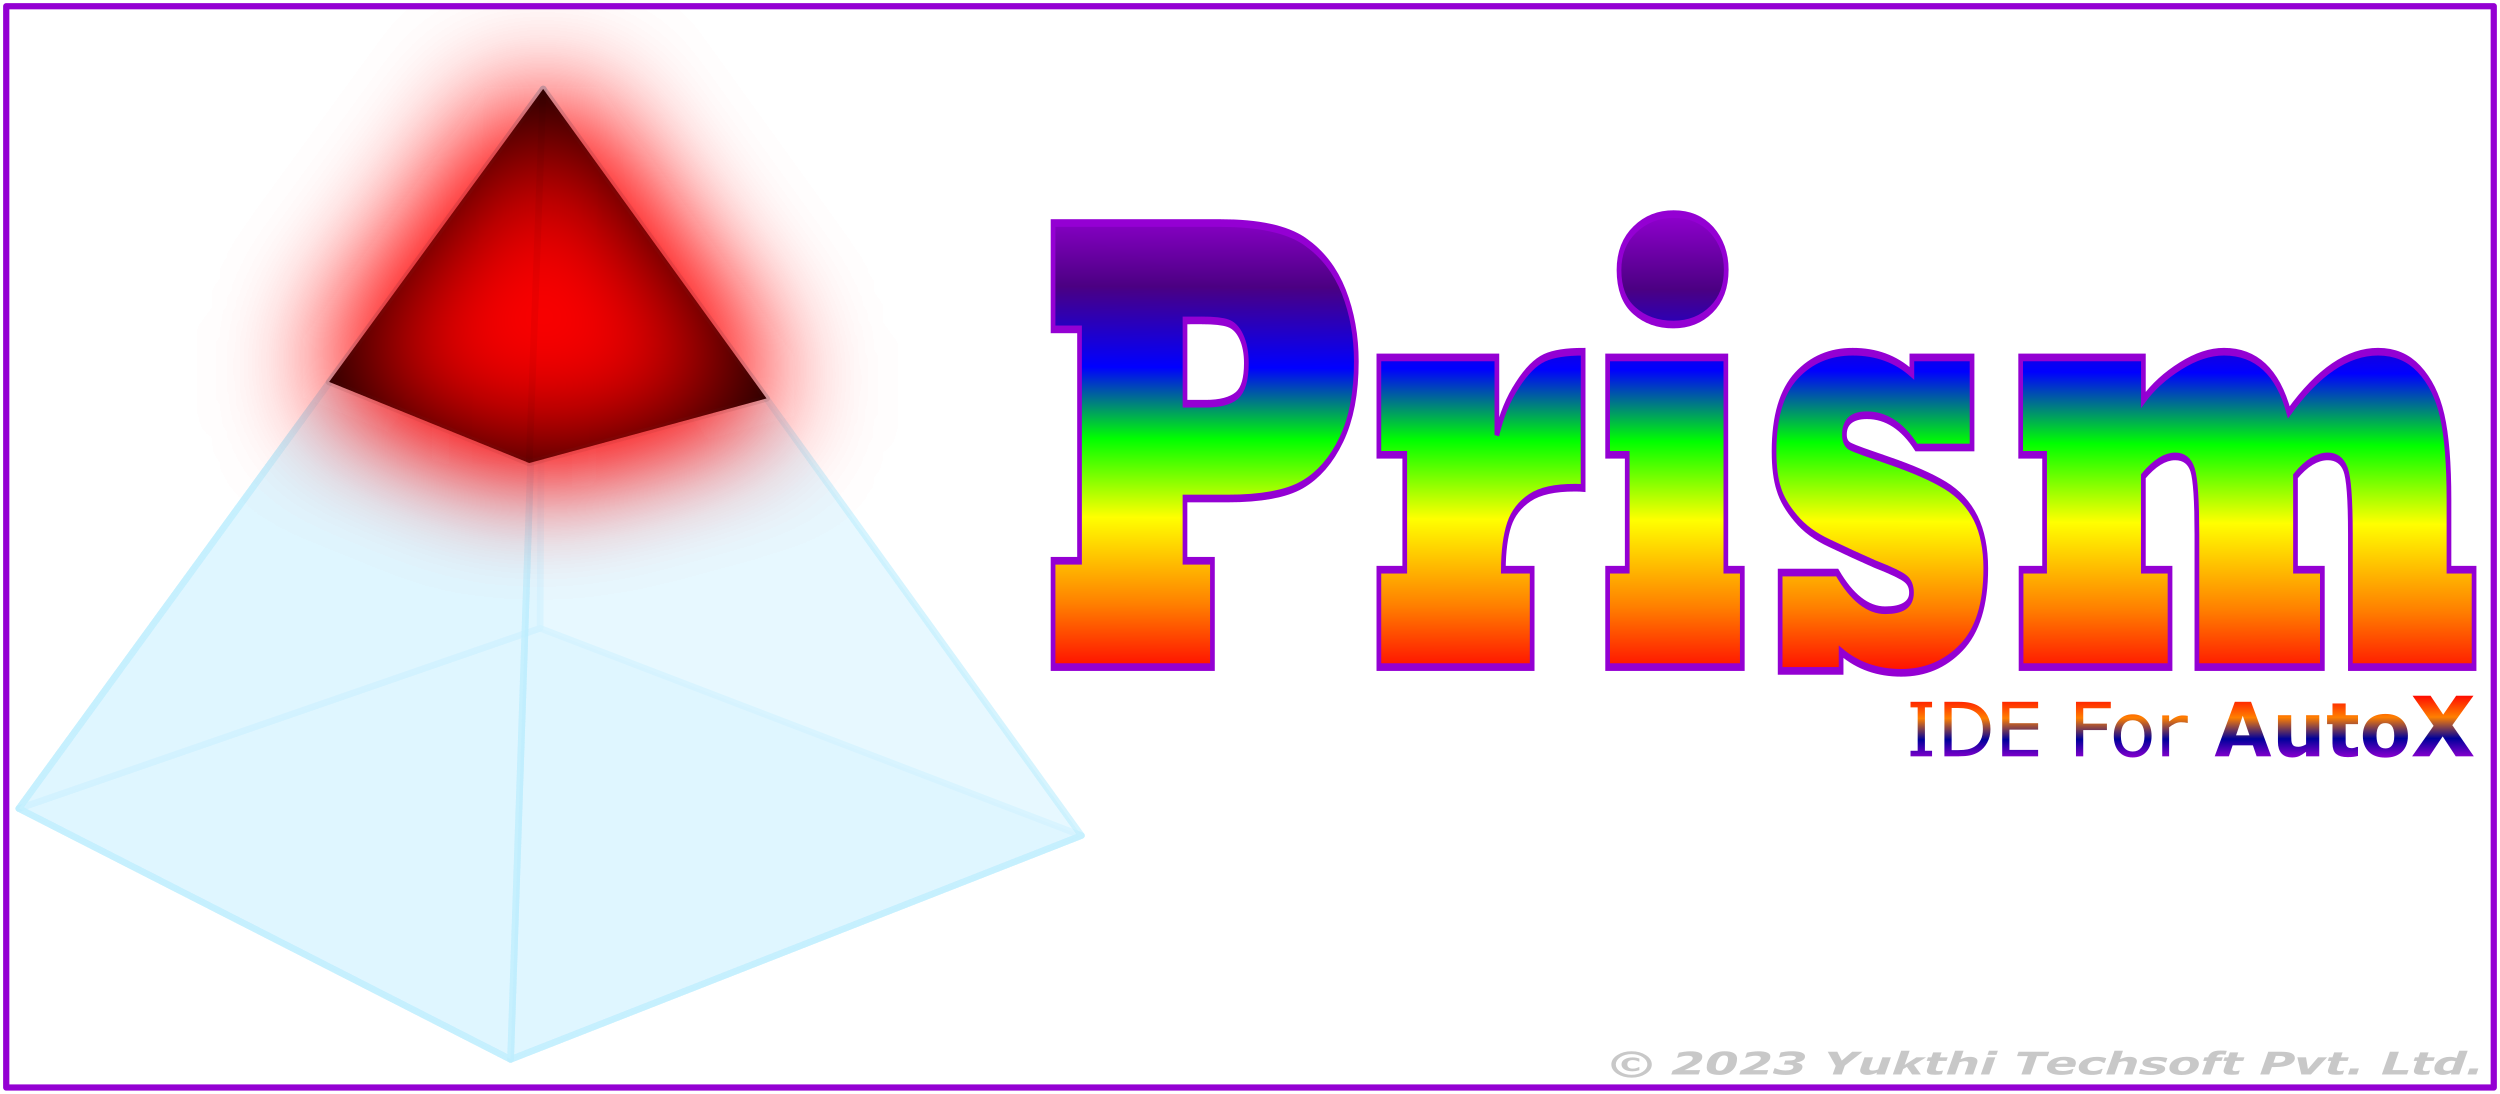
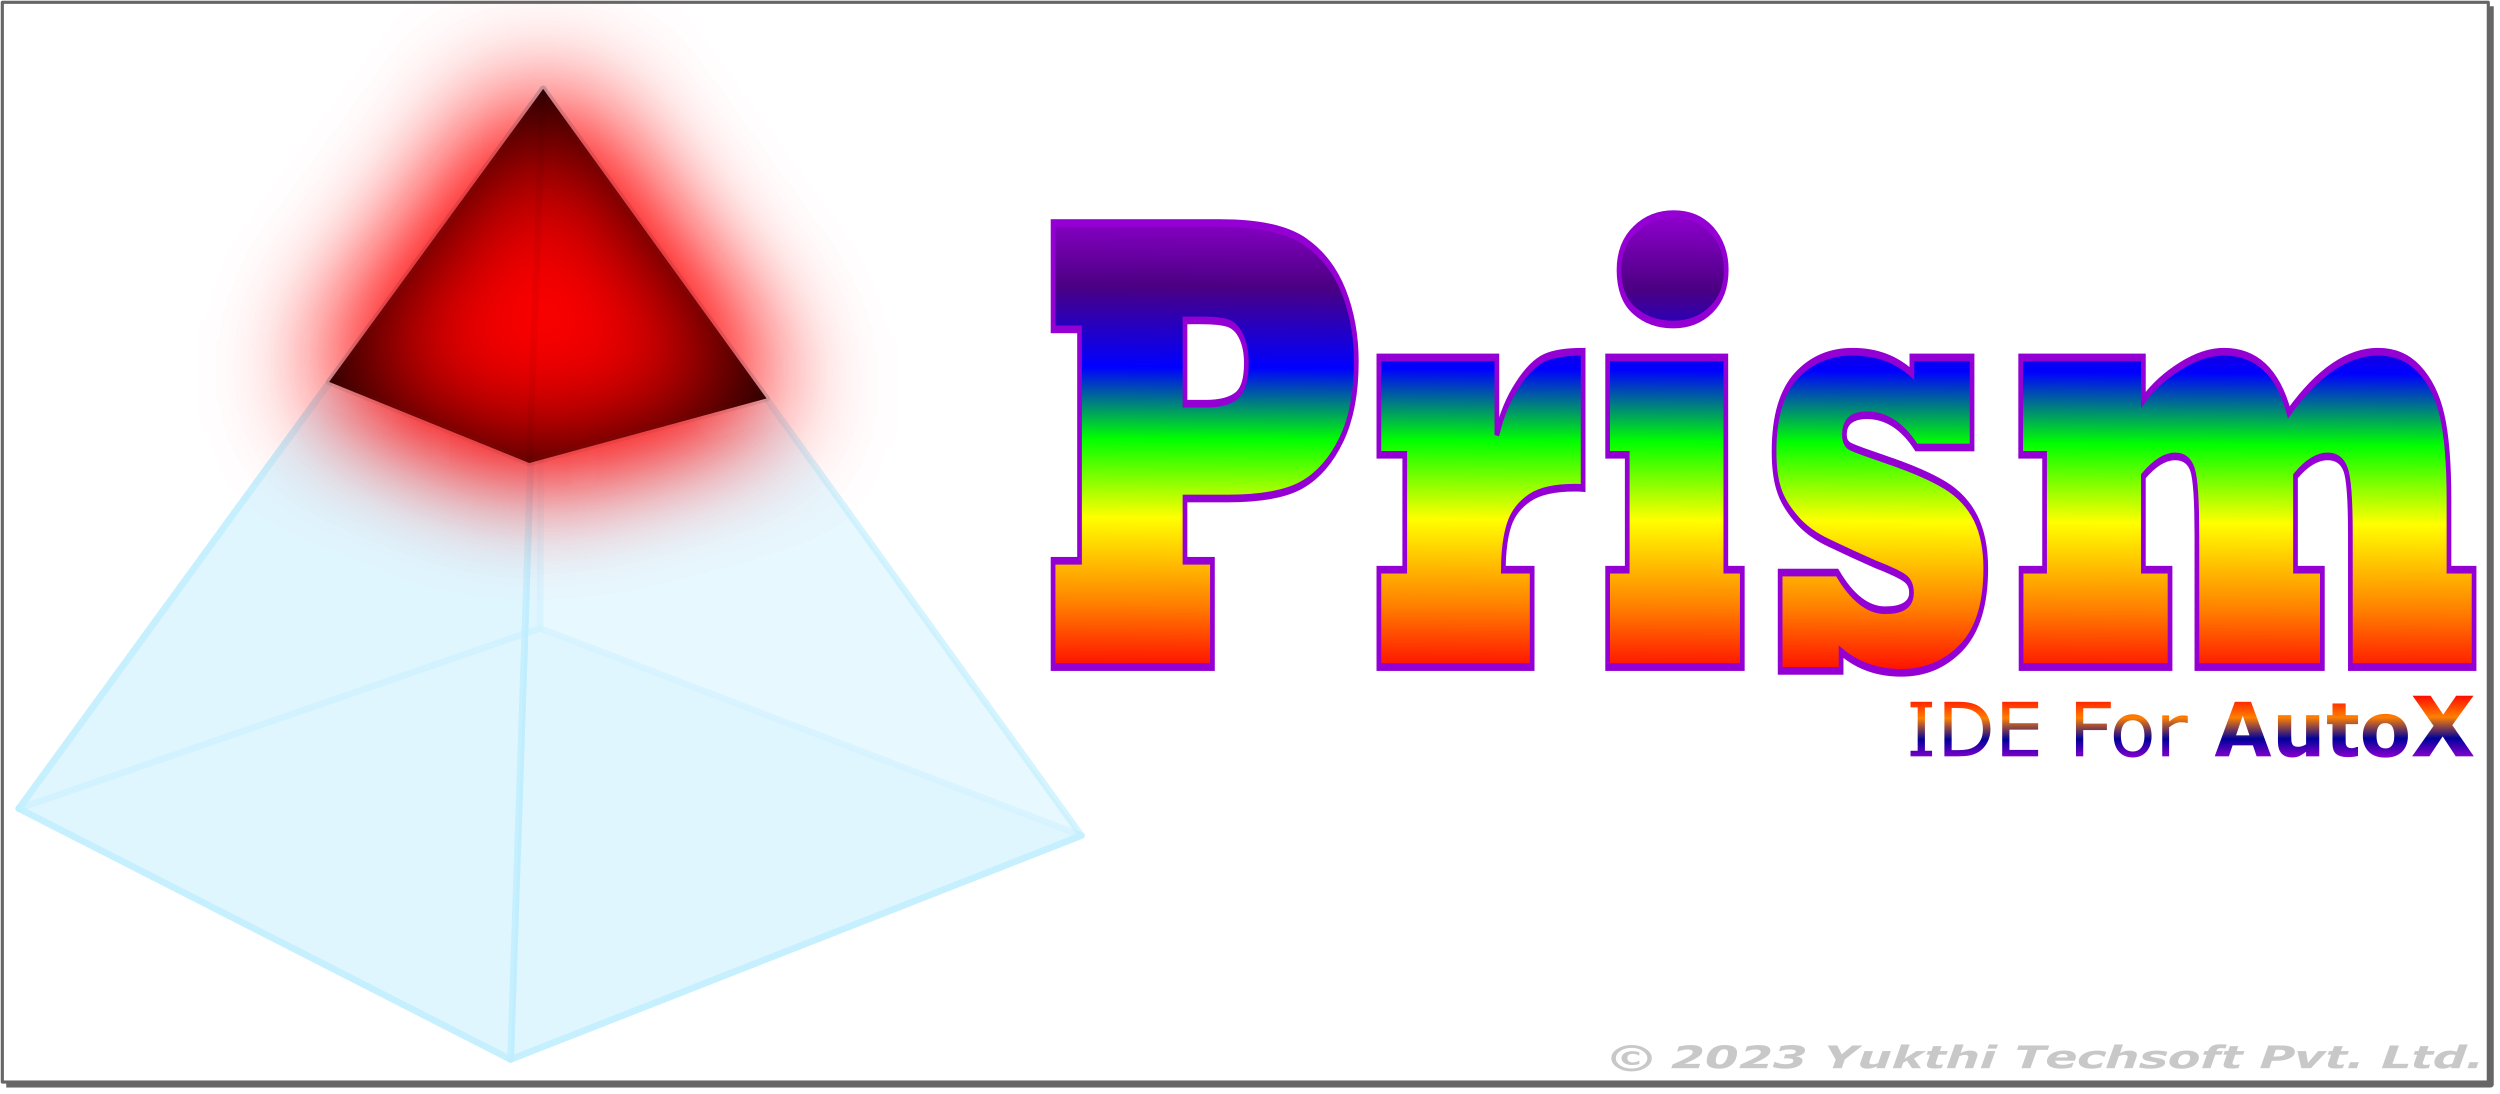
<svg xmlns="http://www.w3.org/2000/svg" xmlns:xlink="http://www.w3.org/1999/xlink" width="800" height="350" viewBox="0 0 211.667 92.604" version="1.1" id="svg5">
  <defs id="defs2">
    <linearGradient id="linearGradient103658">
      <stop style="stop-color:#ff0000;stop-opacity:1" offset="0" id="stop103654" />
      <stop style="stop-color:#ff7f00;stop-opacity:1" offset="0.362" id="stop104374" />
      <stop style="stop-color:#00009b;stop-opacity:1" offset="0.69" id="stop104440" />
      <stop style="stop-color:#9400d3;stop-opacity:1" offset="1" id="stop103656" />
    </linearGradient>
    <linearGradient id="linearGradient72283">
      <stop style="stop-color:#9400d3;stop-opacity:1" offset="0" id="stop72279" />
      <stop style="stop-color:#4b0082;stop-opacity:1" offset="0.17" id="stop73161" />
      <stop style="stop-color:#0000ff;stop-opacity:1" offset="0.342" id="stop73227" />
      <stop style="stop-color:#00ff00;stop-opacity:1" offset="0.494" id="stop73549" />
      <stop style="stop-color:#ffff00;stop-opacity:1" offset="0.662" id="stop73935" />
      <stop style="stop-color:#ff7f00;stop-opacity:1" offset="0.847" id="stop74193" />
      <stop style="stop-color:#ff0000;stop-opacity:1" offset="1" id="stop72281" />
    </linearGradient>
    <filter y="-0.405" height="1.809" style="color-interpolation-filters:sRGB" id="filter23326" x="-0.357" width="1.715">
      <feGaussianBlur stdDeviation="5" result="result6" id="feGaussianBlur23316" />
      <feComposite result="result8" in="SourceGraphic" operator="atop" in2="result6" id="feComposite23318" />
      <feComposite result="result9" operator="over" in2="SourceAlpha" in="result8" id="feComposite23320" />
      <feColorMatrix values="1 0 0 0 0 0 1 0 0 0 0 0 1 0 0 0 0 0 1 0 " result="result10" id="feColorMatrix23322" />
      <feBlend in="result10" mode="normal" in2="result6" id="feBlend23324" />
    </filter>
    <filter y="-0.396" height="1.792" style="color-interpolation-filters:sRGB" id="filter23338" x="-11.195" width="23.391">
      <feGaussianBlur stdDeviation="5" result="result6" id="feGaussianBlur23328" />
      <feComposite result="result8" in="SourceGraphic" operator="atop" in2="result6" id="feComposite23330" />
      <feComposite result="result9" operator="over" in2="SourceAlpha" in="result8" id="feComposite23332" />
      <feColorMatrix values="1 0 0 0 0 0 1 0 0 0 0 0 1 0 0 0 0 0 1 0 " result="result10" id="feColorMatrix23334" />
      <feBlend in="result10" mode="normal" in2="result6" id="feBlend23336" />
    </filter>
    <pattern id="EMFhbasepattern" patternUnits="userSpaceOnUse" width="6" height="6" x="0" y="0" />
    <pattern id="EMFhbasepattern-0" patternUnits="userSpaceOnUse" width="6" height="6" x="0" y="0" />
    <filter style="color-interpolation-filters:sRGB" id="filter25663" x="0" y="0" width="1" height="1">
      <feComposite in2="SourceGraphic" operator="arithmetic" k4="1" result="result1" id="feComposite25655" k1="0" k2="0" k3="0" />
      <feMerge id="feMerge25661" result="fbSourceGraphic">
        <feMergeNode in="result1" id="feMergeNode25657" />
        <feMergeNode in="SourceGraphic" id="feMergeNode25659" />
      </feMerge>
      <feColorMatrix result="fbSourceGraphicAlpha" in="fbSourceGraphic" values="0 0 0 -1 0 0 0 0 -1 0 0 0 0 -1 0 0 0 0 1 0" id="feColorMatrix25683" />
      <feColorMatrix id="feColorMatrix25685" values="1 0 0 0 0 0 1 0 0 0 0 0 1 0 0 0 0 0 34.199 -1 " result="colormatrix" in="fbSourceGraphic" />
      <feComposite in2="colormatrix" id="feComposite25687" operator="arithmetic" k2="0.1" result="fbSourceGraphic" k1="0" k3="0" k4="0" />
      <feColorMatrix result="fbSourceGraphicAlpha" in="fbSourceGraphic" values="0 0 0 -1 0 0 0 0 -1 0 0 0 0 -1 0 0 0 0 1 0" id="feColorMatrix25707" />
      <feColorMatrix id="feColorMatrix25709" values="1 0 0 0 0 0 1 0 0 0 0 0 1 0 0 0 0 0 34.199 -1 " result="colormatrix" in="fbSourceGraphic" />
      <feComposite in2="colormatrix" id="feComposite25711" operator="arithmetic" k2="0.1" result="fbSourceGraphic" k1="0" k3="0" k4="0" />
      <feColorMatrix result="fbSourceGraphicAlpha" in="fbSourceGraphic" values="0 0 0 -1 0 0 0 0 -1 0 0 0 0 -1 0 0 0 0 1 0" id="feColorMatrix25731" />
      <feColorMatrix id="feColorMatrix25733" values="1 0 0 0 0 0 1 0 0 0 0 0 1 0 0 0 0 0 34.199 -1 " result="colormatrix" in="fbSourceGraphic" />
      <feComposite in2="colormatrix" id="feComposite25735" operator="arithmetic" k2="0.1" result="composite" k1="0" k3="0" k4="0" />
    </filter>
    <linearGradient xlink:href="#linearGradient72283" id="linearGradient72285" x1="174.292" y1="12.158" x2="174.204" y2="39.707" gradientUnits="userSpaceOnUse" gradientTransform="matrix(1.130312,0,0,1.130312,-9.145187,0.1918543)" />
    <linearGradient xlink:href="#linearGradient103658" id="linearGradient103660" x1="184.07" y1="58.771" x2="184.084" y2="64.28" gradientUnits="userSpaceOnUse" />
  </defs>
  <g id="layer1">
    <g id="g23364" transform="translate(2)">
      <g id="g24253" transform="matrix(1.078955,0,0,1.044885,-0.6875627,-13.83325)">
        <path style="opacity:0.999;fill:#daf4ff;fill-opacity:0.6;stroke:#bbecfd;stroke-width:0.529;stroke-linejoin:round;stroke-miterlimit:2;stroke-opacity:0.6;paint-order:markers fill stroke" d="M 0.265,78.754 41.163,64.147 83.644,80.945 38.85,99.081 Z" id="path869" />
        <path style="opacity:0.999;fill:#daf4ff;fill-opacity:0.6;stroke:#bbecfd;stroke-width:0.529;stroke-linejoin:round;stroke-miterlimit:2;stroke-opacity:0.6;paint-order:markers fill stroke" d="M 0.265,78.754 41.406,20.449 41.163,64.147 Z" id="path875" />
        <path style="opacity:0.999;fill:#daf4ff;fill-opacity:0.65;stroke:#bbecfd;stroke-width:0.529;stroke-linejoin:round;stroke-miterlimit:2;stroke-opacity:0.6;paint-order:markers fill stroke" d="M 83.644,80.945 38.85,99.081 41.406,20.449 Z" id="path873" />
        <path style="opacity:0.999;fill:#daf4ff;fill-opacity:0.65;stroke:#bbecfd;stroke-width:0.529;stroke-linejoin:round;stroke-miterlimit:2;stroke-opacity:0.6;paint-order:markers fill stroke" d="M 0.265,78.754 41.406,20.449 38.85,99.081 Z" id="path871" />
        <path style="opacity:0.999;fill:#ff0000;fill-opacity:1;stroke:#ff5455;stroke-width:0.529;stroke-linejoin:round;stroke-miterlimit:2;stroke-opacity:0.1;paint-order:markers fill stroke;filter:url(#filter23326)" d="M 24.609,44.185 40.311,50.758 58.934,45.524 41.406,20.449 Z" id="path7825" />
        <path style="opacity:0.999;fill:#ff0000;fill-opacity:0.55;stroke:#ff5455;stroke-width:0.529;stroke-linejoin:round;stroke-miterlimit:2;stroke-opacity:0.05;paint-order:markers fill stroke;filter:url(#filter23338)" d="M 40.311,50.758 41.406,20.449" id="path7827" />
      </g>
      <g aria-label="Prism" transform="scale(0.783654,1.276073)" id="text30677" style="font-size:43.375px;line-height:1.25;fill:url(#linearGradient72285);stroke:#9400d3;stroke-width:0.508">
        <path d="m 125.476,21.259 v 5.528 h 2.224 q 2.33,0 3.389,-0.551 1.017,-0.551 1.017,-2.139 0,-1.038 -0.551,-1.758 -0.529,-0.699 -1.419,-0.89 -0.847,-0.191 -2.88,-0.191 z m 2.965,23.001 h -17.219 v -7.053 h 2.859 v -15.355 h -2.859 v -7.053 h 18.066 q 6.227,0 9.107,1.207 2.88,1.228 4.236,3.346 1.355,2.118 1.355,4.638 0,3.113 -1.61,5.168 -1.61,2.076 -4.257,3.007 -2.605,0.911 -8.048,0.911 h -4.596 v 4.13 h 2.965 z" style="font-family:'Rockwell Extra Bold';-inkscape-font-specification:'Rockwell Extra Bold, '" id="path74405" />
        <path d="m 162.984,44.26 h -16.562 v -6.46 h 2.796 v -7.624 h -2.796 v -6.46 h 12.75 v 5.147 q 0.72,-1.927 2.224,-3.325 1.44,-1.377 2.923,-1.8 1.419,-0.402 4.172,-0.402 v 9.043 q -0.36,-0.021 -0.89,-0.021 -3.262,0 -4.85,0.657 -1.652,0.678 -2.245,1.779 -0.614,1.144 -0.635,3.007 h 3.113 z" style="font-family:'Rockwell Extra Bold';-inkscape-font-specification:'Rockwell Extra Bold, '" id="path74407" />
        <path d="m 185.688,44.26 h -14.55 v -6.46 h 2.118 v -7.624 h -2.118 v -6.46 h 12.771 v 14.084 h 1.779 z M 172.367,17.913 q 0,-1.673 1.716,-2.69 1.694,-1.017 4.193,-1.017 2.563,0 4.13,1.059 1.546,1.08 1.546,2.626 0,1.673 -1.61,2.647 -1.631,0.995 -4.109,0.995 -2.52,0 -4.193,-0.911 -1.673,-0.89 -1.673,-2.711 z" style="font-family:'Rockwell Extra Bold';-inkscape-font-specification:'Rockwell Extra Bold, '" id="path74409" />
        <path d="m 196.363,44.514 h -6.587 v -6.523 h 6.163 q 2.372,2.499 5.189,2.499 2.838,0 2.838,-1.165 0,-0.593 -0.614,-0.911 -0.635,-0.339 -3.367,-0.995 -2.203,-0.593 -4.871,-1.377 -2.309,-0.657 -3.643,-1.652 -1.377,-0.995 -1.843,-1.948 -0.508,-0.953 -0.508,-2.499 0,-3.41 2.414,-5.019 2.393,-1.588 6.078,-1.588 3.812,0 6.396,1.44 v -1.059 h 6.502 v 5.973 h -6.015 q -2.245,-2.139 -5.337,-2.139 -2.436,0 -2.436,1.292 0,0.614 0.72,0.805 0.614,0.191 4.066,0.911 3.918,0.826 6.121,1.652 2.181,0.826 3.283,2.181 1.08,1.355 1.08,3.325 0,3.558 -2.647,5.252 -2.626,1.673 -6.481,1.673 -3.833,0 -6.502,-1.398 z" style="font-family:'Rockwell Extra Bold';-inkscape-font-specification:'Rockwell Extra Bold, '" id="path74411" />
        <path d="m 231.901,44.26 h -16.096 v -6.46 h 2.542 v -7.624 h -2.584 v -6.46 h 13.258 v 2.817 q 1.525,-1.292 4.003,-2.245 2.457,-0.953 4.702,-0.953 5.231,0 7.01,4.024 4.723,-4.024 9.636,-4.024 2.69,0 4.426,1.144 1.779,1.165 2.499,3.092 0.741,1.991 0.741,5.591 v 4.638 h 2.711 v 6.46 h -13.364 v -8.832 q 0,-3.452 -0.529,-4.299 -0.529,-0.847 -1.906,-0.847 -1.737,0 -3.495,1.313 v 6.205 h 2.902 v 6.46 h -13.555 v -8.789 q 0,-3.389 -0.466,-4.299 -0.466,-0.89 -1.885,-0.89 -1.631,0 -3.431,1.313 v 6.205 h 2.88 z" style="font-family:'Rockwell Extra Bold';-inkscape-font-specification:'Rockwell Extra Bold, '" id="path74413" />
      </g>
      <g aria-label="IDE For AutoX" id="text76702" style="font-size:6.35px;line-height:1.25;fill:url(#linearGradient103660);stroke-width:0.265">
        <path d="m 161.581,64.036 h -1.823 v -0.471 h 0.605 v -3.674 h -0.605 v -0.471 h 1.823 v 0.471 h -0.605 v 3.674 h 0.605 z" style="font-weight:normal" id="path958" />
        <path d="m 166.527,61.732 q 0,0.629 -0.276,1.141 -0.273,0.512 -0.729,0.794 -0.316,0.195 -0.707,0.282 -0.388,0.087 -1.023,0.087 h -1.166 v -4.617 h 1.153 q 0.676,0 1.073,0.099 0.4,0.096 0.676,0.267 0.471,0.295 0.735,0.784 0.264,0.49 0.264,1.163 z m -0.642,-0.009 q 0,-0.543 -0.189,-0.915 -0.189,-0.372 -0.564,-0.586 -0.273,-0.155 -0.58,-0.214 -0.307,-0.062 -0.735,-0.062 h -0.577 v 3.563 h 0.577 q 0.443,0 0.772,-0.065 0.332,-0.065 0.608,-0.242 0.344,-0.22 0.515,-0.58 0.174,-0.36 0.174,-0.899 z" style="font-weight:normal" id="path960" />
        <path d="m 170.561,64.036 h -3.042 v -4.617 h 3.042 v 0.546 h -2.428 v 1.265 h 2.428 v 0.546 h -2.428 v 1.715 h 2.428 z" style="font-weight:normal" id="path962" />
        <path d="m 176.715,59.965 h -2.335 v 1.302 h 2.006 v 0.546 h -2.006 v 2.223 h -0.614 v -4.617 h 2.949 z" style="font-weight:normal" id="path964" />
        <path d="m 180.166,62.306 q 0,0.846 -0.434,1.336 -0.434,0.49 -1.163,0.49 -0.735,0 -1.169,-0.49 -0.431,-0.49 -0.431,-1.336 0,-0.846 0.431,-1.336 0.434,-0.493 1.169,-0.493 0.729,0 1.163,0.493 0.434,0.49 0.434,1.336 z m -0.602,0 q 0,-0.673 -0.264,-0.998 -0.264,-0.329 -0.732,-0.329 -0.474,0 -0.738,0.329 -0.26,0.326 -0.26,0.998 0,0.651 0.264,0.989 0.264,0.335 0.735,0.335 0.465,0 0.729,-0.332 0.267,-0.335 0.267,-0.992 z" style="font-weight:normal" id="path966" />
        <path d="m 183.23,61.208 h -0.031 q -0.13,-0.031 -0.254,-0.043 -0.121,-0.015 -0.288,-0.015 -0.27,0 -0.521,0.121 -0.251,0.118 -0.484,0.307 v 2.459 h -0.583 V 60.573 h 0.583 v 0.512 q 0.347,-0.279 0.611,-0.394 0.267,-0.118 0.543,-0.118 0.152,0 0.22,0.009 0.068,0.006 0.205,0.028 z" style="font-weight:normal" id="path968" />
        <path d="m 190.293,64.036 h -1.231 l -0.319,-0.933 h -1.712 l -0.319,0.933 h -1.2 l 1.705,-4.617 h 1.37 z m -1.839,-1.78 -0.567,-1.656 -0.567,1.656 z" style="font-weight:bold;-inkscape-font-specification:'sans-serif Bold'" id="path970" />
        <path d="m 194.364,64.036 h -1.116 v -0.384 q -0.31,0.236 -0.567,0.36 -0.257,0.121 -0.614,0.121 -0.577,0 -0.89,-0.332 -0.31,-0.332 -0.31,-0.98 v -2.267 h 1.122 v 1.727 q 0,0.264 0.015,0.44 0.019,0.174 0.081,0.288 0.059,0.115 0.177,0.167 0.121,0.053 0.335,0.053 0.143,0 0.316,-0.053 0.174,-0.053 0.335,-0.155 v -2.468 h 1.116 z" style="font-weight:bold;-inkscape-font-specification:'sans-serif Bold'" id="path972" />
        <path d="m 197.644,64.005 q -0.18,0.047 -0.381,0.071 -0.202,0.028 -0.493,0.028 -0.651,0 -0.97,-0.264 -0.316,-0.264 -0.316,-0.902 V 61.311 h -0.459 v -0.757 h 0.459 v -0.995 h 1.116 v 0.995 h 1.045 v 0.757 h -1.045 v 1.234 q 0,0.183 0.003,0.319 0.003,0.136 0.05,0.245 0.043,0.109 0.152,0.174 0.112,0.062 0.322,0.062 0.087,0 0.226,-0.037 0.143,-0.037 0.198,-0.068 h 0.093 z" style="font-weight:bold;-inkscape-font-specification:'sans-serif Bold'" id="path974" />
        <path d="m 201.87,62.297 q 0,0.859 -0.502,1.355 -0.499,0.493 -1.405,0.493 -0.905,0 -1.408,-0.493 -0.499,-0.496 -0.499,-1.355 0,-0.865 0.502,-1.358 0.505,-0.493 1.405,-0.493 0.912,0 1.408,0.496 0.499,0.496 0.499,1.355 z m -1.374,0.846 q 0.109,-0.133 0.161,-0.319 0.056,-0.189 0.056,-0.521 0,-0.307 -0.056,-0.515 -0.056,-0.208 -0.155,-0.332 -0.099,-0.127 -0.239,-0.18 -0.14,-0.053 -0.301,-0.053 -0.161,0 -0.288,0.043 -0.124,0.043 -0.239,0.174 -0.102,0.121 -0.164,0.332 -0.059,0.211 -0.059,0.53 0,0.285 0.053,0.496 0.053,0.208 0.155,0.335 0.099,0.121 0.236,0.177 0.14,0.056 0.316,0.056 0.152,0 0.288,-0.05 0.14,-0.053 0.236,-0.174 z" style="font-weight:bold;-inkscape-font-specification:'sans-serif Bold'" id="path976" />
        <path d="m 207.449,64.036 h -1.53 l -1.106,-1.688 -1.127,1.688 h -1.461 l 1.819,-2.584 -1.781,-2.546 h 1.526 l 1.068,1.599 1.099,-1.599 h 1.464 l -1.791,2.494 z" style="font-size:7.056px" id="path978" />
      </g>
-       <g aria-label="© 2023 Yukthi Techsoft Pvt. Ltd." id="text109262" style="font-size:4.233px;line-height:1.25;fill:#c8c8c8;stroke-width:0.265" transform="matrix(0.9573464,0,0,0.6248741,9.279975,34.35834)">
+       <g aria-label="© 2023 Yukthi Techsoft Pvt. Ltd." id="text109262" style="font-size:4.233px;line-height:1.25;fill:#c8c8c8;stroke-width:0.265" transform="matrix(0.9573464,0,0,0.6248741,9.279975,33.82918)">
        <path d="m 134.299,89.243 q 0,0.74 -0.525,1.265 -0.523,0.523 -1.263,0.523 -0.74,0 -1.265,-0.523 -0.523,-0.525 -0.523,-1.265 0,-0.74 0.523,-1.263 0.525,-0.525 1.265,-0.525 0.74,0 1.263,0.525 0.525,0.523 0.525,1.263 z m -0.395,0 q 0,-0.577 -0.409,-0.99 -0.407,-0.413 -0.984,-0.413 -0.577,0 -0.986,0.413 -0.407,0.413 -0.407,0.99 0,0.577 0.407,0.99 0.409,0.413 0.986,0.413 0.577,0 0.984,-0.413 0.409,-0.413 0.409,-0.99 z m -0.703,0.781 q -0.161,0.074 -0.31,0.112 -0.149,0.037 -0.285,0.037 -0.459,0 -0.721,-0.256 -0.263,-0.258 -0.263,-0.684 0,-0.428 0.275,-0.686 0.277,-0.26 0.709,-0.26 0.165,0 0.318,0.043 0.153,0.043 0.277,0.103 v 0.426 h -0.043 q -0.153,-0.112 -0.283,-0.159 -0.13,-0.05 -0.26,-0.05 -0.234,0 -0.356,0.147 -0.12,0.147 -0.12,0.436 0,0.279 0.124,0.428 0.126,0.149 0.351,0.149 0.167,0 0.31,-0.066 0.145,-0.068 0.234,-0.143 h 0.043 z" style="font-style:italic;font-weight:bold;-inkscape-font-specification:'sans-serif Bold Italic'" id="path885" />
        <path d="m 138.439,90.597 h -2.416 L 136.141,90.088 q 0.343,-0.219 0.645,-0.432 0.302,-0.213 0.511,-0.382 0.322,-0.26 0.473,-0.467 0.151,-0.209 0.151,-0.399 0,-0.18 -0.12,-0.265 -0.12,-0.087 -0.331,-0.087 -0.215,0 -0.438,0.074 -0.223,0.072 -0.426,0.205 h -0.066 l 0.153,-0.684 q 0.153,-0.062 0.461,-0.126 0.308,-0.066 0.583,-0.066 0.498,0 0.763,0.184 0.265,0.184 0.265,0.548 0,0.376 -0.198,0.666 -0.198,0.287 -0.63,0.628 -0.213,0.167 -0.407,0.3 -0.192,0.132 -0.335,0.223 h 1.383 z" style="font-style:italic;font-weight:bold;-inkscape-font-specification:'sans-serif Bold Italic'" id="path887" />
        <path d="m 141.84,88.465 q 0,0.426 -0.099,0.833 -0.099,0.405 -0.291,0.701 -0.219,0.331 -0.513,0.496 -0.291,0.165 -0.666,0.165 -0.54,0 -0.827,-0.244 -0.287,-0.246 -0.287,-0.765 0,-0.442 0.097,-0.833 0.097,-0.393 0.294,-0.701 0.196,-0.306 0.496,-0.484 0.302,-0.178 0.688,-0.178 0.552,0 0.829,0.254 0.279,0.252 0.279,0.754 z m -0.798,0.031 q 0,-0.242 -0.089,-0.358 -0.087,-0.116 -0.26,-0.116 -0.163,0 -0.308,0.147 -0.143,0.147 -0.246,0.42 -0.091,0.238 -0.138,0.521 -0.045,0.281 -0.045,0.511 0,0.244 0.087,0.36 0.087,0.114 0.273,0.114 0.178,0 0.314,-0.159 0.136,-0.161 0.229,-0.407 0.087,-0.229 0.134,-0.506 0.05,-0.277 0.05,-0.525 z" style="font-style:italic;font-weight:bold;-inkscape-font-specification:'sans-serif Bold Italic'" id="path889" />
        <path d="m 144.459,90.597 h -2.416 l 0.118,-0.508 q 0.343,-0.219 0.645,-0.432 0.302,-0.213 0.511,-0.382 0.322,-0.26 0.473,-0.467 0.151,-0.209 0.151,-0.399 0,-0.18 -0.12,-0.265 -0.12,-0.087 -0.331,-0.087 -0.215,0 -0.438,0.074 -0.223,0.072 -0.426,0.205 h -0.066 l 0.153,-0.684 q 0.153,-0.062 0.461,-0.126 0.308,-0.066 0.583,-0.066 0.498,0 0.763,0.184 0.265,0.184 0.265,0.548 0,0.376 -0.198,0.666 -0.198,0.287 -0.63,0.628 -0.213,0.167 -0.407,0.3 -0.192,0.132 -0.335,0.223 h 1.383 z" style="font-style:italic;font-weight:bold;-inkscape-font-specification:'sans-serif Bold Italic'" id="path891" />
        <path d="m 147.199,90.365 q -0.205,0.147 -0.465,0.223 -0.258,0.074 -0.579,0.074 -0.374,0 -0.668,-0.068 -0.294,-0.07 -0.48,-0.165 l 0.145,-0.67 0.081,0.002 q 0.188,0.134 0.422,0.215 0.234,0.081 0.461,0.081 0.333,0 0.519,-0.124 0.188,-0.126 0.188,-0.358 0,-0.097 -0.037,-0.159 -0.035,-0.062 -0.116,-0.097 -0.087,-0.039 -0.219,-0.05 -0.132,-0.012 -0.298,-0.012 h -0.17 l 0.118,-0.546 h 0.176 q 0.424,0 0.591,-0.091 0.169,-0.093 0.169,-0.281 0,-0.149 -0.143,-0.219 -0.141,-0.07 -0.391,-0.07 -0.215,0 -0.451,0.068 -0.236,0.068 -0.422,0.161 l -0.076,-0.002 0.143,-0.664 q 0.184,-0.062 0.457,-0.11 0.275,-0.05 0.537,-0.05 0.265,0 0.473,0.041 0.209,0.039 0.358,0.12 0.157,0.085 0.242,0.215 0.087,0.13 0.087,0.327 0,0.188 -0.066,0.333 -0.064,0.143 -0.174,0.238 -0.105,0.093 -0.242,0.153 -0.136,0.06 -0.267,0.089 l -0.006,0.029 q 0.225,0.037 0.376,0.18 0.153,0.143 0.153,0.37 0,0.256 -0.116,0.467 -0.116,0.209 -0.312,0.349 z" style="font-style:italic;font-weight:bold;-inkscape-font-specification:'sans-serif Bold Italic'" id="path893" />
        <path d="m 152.94,87.519 -1.569,1.887 -0.275,1.191 h -0.798 l 0.267,-1.153 -0.707,-1.924 h 0.85 l 0.395,1.205 0.92,-1.205 z" style="font-style:italic;font-weight:bold;-inkscape-font-specification:'sans-serif Bold Italic'" id="path895" />
        <path d="m 155.449,88.275 -0.537,2.321 h -0.748 l 0.06,-0.256 q -0.112,0.072 -0.219,0.136 -0.105,0.062 -0.201,0.099 -0.12,0.05 -0.219,0.066 -0.099,0.019 -0.196,0.019 -0.306,0 -0.484,-0.147 -0.176,-0.147 -0.176,-0.434 0,-0.079 0.008,-0.145 0.008,-0.068 0.027,-0.149 l 0.349,-1.511 h 0.752 l -0.267,1.151 q -0.031,0.132 -0.048,0.227 -0.015,0.095 -0.015,0.161 0,0.136 0.066,0.198 0.066,0.06 0.25,0.06 0.091,0 0.209,-0.039 0.12,-0.039 0.258,-0.114 l 0.38,-1.645 z" style="font-style:italic;font-weight:bold;-inkscape-font-specification:'sans-serif Bold Italic'" id="path897" />
        <path d="m 158.103,90.597 h -0.783 l -0.457,-1.025 -0.329,0.294 -0.172,0.732 h -0.748 l 0.742,-3.216 h 0.748 l -0.442,1.92 1.038,-1.025 h 0.858 l -1.075,1.011 z" style="font-style:italic;font-weight:bold;-inkscape-font-specification:'sans-serif Bold Italic'" id="path899" />
        <path d="m 159.343,90.642 q -0.387,0 -0.552,-0.126 -0.165,-0.128 -0.165,-0.378 0,-0.066 0.01,-0.128 0.01,-0.062 0.027,-0.145 l 0.252,-1.1 h -0.306 l 0.114,-0.49 h 0.306 l 0.153,-0.664 h 0.746 l -0.153,0.664 h 0.699 l -0.114,0.49 h -0.699 l -0.192,0.837 q -0.021,0.087 -0.039,0.176 -0.019,0.087 -0.019,0.149 0,0.124 0.068,0.174 0.07,0.048 0.215,0.048 0.058,0 0.151,-0.021 0.095,-0.023 0.151,-0.05 h 0.062 l -0.116,0.498 q -0.126,0.031 -0.267,0.048 -0.138,0.019 -0.333,0.019 z" style="font-style:italic;font-weight:bold;-inkscape-font-specification:'sans-serif Bold Italic'" id="path901" />
        <path d="m 163.101,88.8 q 0,0.05 -0.008,0.128 -0.008,0.079 -0.027,0.157 l -0.349,1.511 h -0.752 l 0.267,-1.151 q 0.029,-0.132 0.045,-0.223 0.017,-0.091 0.017,-0.163 0,-0.138 -0.07,-0.198 -0.068,-0.062 -0.25,-0.062 -0.089,0 -0.205,0.039 -0.116,0.037 -0.258,0.114 l -0.38,1.645 h -0.748 l 0.742,-3.216 h 0.748 l -0.265,1.151 q 0.227,-0.151 0.418,-0.236 0.19,-0.085 0.418,-0.085 0.316,0 0.488,0.155 0.172,0.153 0.172,0.434 z" style="font-style:italic;font-weight:bold;-inkscape-font-specification:'sans-serif Bold Italic'" id="path903" />
        <path d="m 164.683,88.275 -0.537,2.321 h -0.748 l 0.537,-2.321 z m 0.227,-0.895 -0.13,0.564 h -0.79 l 0.13,-0.564 z" style="font-style:italic;font-weight:bold;-inkscape-font-specification:'sans-serif Bold Italic'" id="path905" />
        <path d="m 169.317,88.114 h -0.959 l -0.573,2.483 h -0.798 l 0.573,-2.483 h -0.959 l 0.136,-0.595 h 2.716 z" style="font-style:italic;font-weight:bold;-inkscape-font-specification:'sans-serif Bold Italic'" id="path907" />
        <path d="m 171.055,89.137 q 0.006,-0.037 0.008,-0.068 0.004,-0.031 0.004,-0.064 0,-0.163 -0.101,-0.25 -0.101,-0.087 -0.291,-0.087 -0.229,0 -0.387,0.124 -0.155,0.124 -0.236,0.345 z m -0.568,1.521 q -0.593,0 -0.916,-0.263 -0.322,-0.263 -0.322,-0.726 0,-0.316 0.105,-0.581 0.105,-0.265 0.304,-0.465 0.19,-0.194 0.475,-0.308 0.285,-0.114 0.626,-0.114 0.519,0 0.781,0.211 0.265,0.209 0.265,0.618 0,0.141 -0.029,0.275 -0.027,0.134 -0.072,0.267 h -1.724 q 0,0.012 0,0.025 0,0.01 0,0.023 0,0.242 0.17,0.378 0.17,0.136 0.519,0.136 0.244,0 0.461,-0.083 0.219,-0.083 0.38,-0.184 h 0.083 l -0.139,0.597 q -0.217,0.095 -0.457,0.143 -0.24,0.05 -0.511,0.05 z" style="font-style:italic;font-weight:bold;-inkscape-font-specification:'sans-serif Bold Italic'" id="path909" />
        <path d="m 173.186,90.659 q -0.238,0 -0.446,-0.06 -0.207,-0.058 -0.362,-0.182 -0.151,-0.122 -0.236,-0.306 -0.085,-0.184 -0.085,-0.426 0,-0.312 0.118,-0.579 0.12,-0.269 0.335,-0.469 0.211,-0.196 0.515,-0.31 0.304,-0.116 0.657,-0.116 0.213,0 0.422,0.048 0.211,0.048 0.391,0.138 l -0.157,0.635 h -0.105 q -0.122,-0.147 -0.277,-0.217 -0.153,-0.072 -0.345,-0.072 -0.351,0 -0.564,0.25 -0.213,0.248 -0.213,0.62 0,0.258 0.13,0.387 0.132,0.128 0.409,0.128 0.215,0 0.391,-0.087 0.178,-0.089 0.304,-0.196 h 0.105 l -0.157,0.635 q -0.223,0.097 -0.393,0.138 -0.167,0.041 -0.436,0.041 z" style="font-style:italic;font-weight:bold;-inkscape-font-specification:'sans-serif Bold Italic'" id="path911" />
        <path d="m 177.199,88.8 q 0,0.05 -0.008,0.128 -0.008,0.079 -0.027,0.157 l -0.349,1.511 h -0.752 l 0.267,-1.151 q 0.029,-0.132 0.045,-0.223 0.017,-0.091 0.017,-0.163 0,-0.138 -0.07,-0.198 -0.068,-0.062 -0.25,-0.062 -0.089,0 -0.205,0.039 -0.116,0.037 -0.258,0.114 l -0.38,1.645 h -0.748 l 0.742,-3.216 h 0.748 l -0.265,1.151 q 0.227,-0.151 0.418,-0.236 0.19,-0.085 0.418,-0.085 0.316,0 0.488,0.155 0.172,0.153 0.172,0.434 z" style="font-style:italic;font-weight:bold;-inkscape-font-specification:'sans-serif Bold Italic'" id="path913" />
        <path d="m 178.389,90.661 q -0.298,0 -0.577,-0.056 -0.279,-0.056 -0.428,-0.13 l 0.143,-0.612 h 0.068 q 0.045,0.039 0.114,0.087 0.07,0.048 0.198,0.099 0.11,0.048 0.254,0.083 0.145,0.033 0.312,0.033 0.25,0 0.374,-0.058 0.126,-0.058 0.126,-0.165 0,-0.083 -0.089,-0.126 -0.089,-0.043 -0.368,-0.107 -0.473,-0.11 -0.649,-0.265 -0.174,-0.155 -0.174,-0.387 0,-0.393 0.351,-0.618 0.351,-0.227 0.951,-0.227 0.26,0 0.521,0.054 0.26,0.052 0.382,0.112 l -0.136,0.587 h -0.064 q -0.147,-0.114 -0.356,-0.184 -0.207,-0.072 -0.426,-0.072 -0.238,0 -0.366,0.058 -0.126,0.056 -0.126,0.174 0,0.091 0.11,0.141 0.11,0.048 0.345,0.099 0.438,0.095 0.63,0.24 0.194,0.145 0.194,0.405 0,0.389 -0.356,0.614 -0.356,0.223 -0.961,0.223 z" style="font-style:italic;font-weight:bold;-inkscape-font-specification:'sans-serif Bold Italic'" id="path915" />
        <path d="m 182.683,89.125 q 0,0.327 -0.11,0.612 -0.11,0.285 -0.308,0.49 -0.207,0.213 -0.48,0.329 -0.273,0.114 -0.637,0.114 -0.519,0 -0.796,-0.248 -0.277,-0.248 -0.277,-0.686 0,-0.31 0.103,-0.589 0.103,-0.279 0.306,-0.492 0.196,-0.209 0.482,-0.329 0.287,-0.122 0.643,-0.122 0.521,0 0.796,0.246 0.277,0.244 0.277,0.676 z m -0.967,0.761 q 0.095,-0.145 0.143,-0.316 0.05,-0.172 0.05,-0.418 0,-0.213 -0.093,-0.327 -0.093,-0.116 -0.296,-0.116 -0.157,0 -0.277,0.076 -0.118,0.076 -0.209,0.217 -0.085,0.13 -0.134,0.322 -0.048,0.192 -0.048,0.395 0,0.238 0.105,0.341 0.105,0.101 0.289,0.101 0.134,0 0.258,-0.072 0.124,-0.074 0.211,-0.205 z" style="font-style:italic;font-weight:bold;-inkscape-font-specification:'sans-serif Bold Italic'" id="path917" />
        <path d="m 184.222,88.275 h 0.575 l -0.112,0.49 h -0.55 l -0.424,1.831 h -0.748 l 0.424,-1.831 h -0.318 l 0.112,-0.49 h 0.318 l 0.015,-0.06 q 0.095,-0.42 0.347,-0.637 0.252,-0.219 0.746,-0.219 0.182,0 0.316,0.012 0.134,0.01 0.232,0.029 l -0.122,0.525 h -0.056 q -0.048,-0.017 -0.136,-0.033 -0.087,-0.019 -0.161,-0.019 -0.207,0 -0.302,0.081 -0.093,0.081 -0.151,0.304 z" style="font-style:italic;font-weight:bold;-inkscape-font-specification:'sans-serif Bold Italic'" id="path919" />
        <path d="m 185.587,90.642 q -0.387,0 -0.552,-0.126 -0.165,-0.128 -0.165,-0.378 0,-0.066 0.01,-0.128 0.01,-0.062 0.027,-0.145 l 0.252,-1.1 h -0.306 l 0.114,-0.49 h 0.306 l 0.153,-0.664 h 0.746 l -0.153,0.664 h 0.699 l -0.114,0.49 h -0.699 l -0.192,0.837 q -0.021,0.087 -0.039,0.176 -0.019,0.087 -0.019,0.149 0,0.124 0.068,0.174 0.07,0.048 0.215,0.048 0.058,0 0.151,-0.021 0.095,-0.023 0.151,-0.05 h 0.062 l -0.116,0.498 q -0.126,0.031 -0.267,0.048 -0.138,0.019 -0.333,0.019 z" style="font-style:italic;font-weight:bold;-inkscape-font-specification:'sans-serif Bold Italic'" id="path921" />
        <path d="m 191.172,88.37 q 0,0.55 -0.457,0.887 -0.455,0.337 -1.273,0.337 h -0.302 l -0.232,1.003 h -0.798 l 0.711,-3.078 h 1.106 q 0.302,0 0.525,0.041 0.225,0.041 0.389,0.143 0.161,0.101 0.246,0.265 0.085,0.161 0.085,0.403 z m -0.847,0.076 q 0,-0.18 -0.13,-0.267 -0.13,-0.087 -0.387,-0.087 h -0.32 l -0.213,0.922 h 0.285 q 0.362,0 0.562,-0.147 0.203,-0.149 0.203,-0.422 z" style="font-style:italic;font-weight:bold;-inkscape-font-specification:'sans-serif Bold Italic'" id="path923" />
        <path d="m 194.024,88.275 -1.432,2.321 h -0.848 l -0.351,-2.321 h 0.767 l 0.17,1.598 0.895,-1.598 z" style="font-style:italic;font-weight:bold;-inkscape-font-specification:'sans-serif Bold Italic'" id="path925" />
        <path d="m 194.812,90.642 q -0.387,0 -0.552,-0.126 -0.165,-0.128 -0.165,-0.378 0,-0.066 0.01,-0.128 0.01,-0.062 0.027,-0.145 l 0.252,-1.1 h -0.306 l 0.114,-0.49 h 0.306 l 0.153,-0.664 h 0.746 l -0.153,0.664 h 0.699 l -0.114,0.49 h -0.699 l -0.192,0.837 q -0.021,0.087 -0.039,0.176 -0.019,0.087 -0.019,0.149 0,0.124 0.068,0.174 0.07,0.048 0.215,0.048 0.058,0 0.151,-0.021 0.095,-0.023 0.151,-0.05 h 0.062 l -0.116,0.498 q -0.126,0.031 -0.267,0.048 -0.138,0.019 -0.333,0.019 z" style="font-style:italic;font-weight:bold;-inkscape-font-specification:'sans-serif Bold Italic'" id="path927" />
        <path d="m 196.654,90.597 h -0.777 l 0.186,-0.812 h 0.777 z" style="font-style:italic;font-weight:bold;-inkscape-font-specification:'sans-serif Bold Italic'" id="path929" />
        <path d="m 201.088,90.597 h -2.222 l 0.711,-3.078 h 0.798 l -0.573,2.483 h 1.424 z" style="font-style:italic;font-weight:bold;-inkscape-font-specification:'sans-serif Bold Italic'" id="path931" />
        <path d="m 202.415,90.642 q -0.387,0 -0.552,-0.126 -0.165,-0.128 -0.165,-0.378 0,-0.066 0.01,-0.128 0.01,-0.062 0.027,-0.145 l 0.252,-1.1 h -0.306 l 0.114,-0.49 h 0.306 l 0.153,-0.664 h 0.746 l -0.153,0.664 h 0.699 l -0.114,0.49 h -0.699 l -0.192,0.837 q -0.021,0.087 -0.039,0.176 -0.019,0.087 -0.019,0.149 0,0.124 0.068,0.174 0.07,0.048 0.215,0.048 0.058,0 0.151,-0.021 0.095,-0.023 0.151,-0.05 h 0.062 l -0.116,0.498 q -0.126,0.031 -0.267,0.048 -0.139,0.019 -0.333,0.019 z" style="font-style:italic;font-weight:bold;-inkscape-font-specification:'sans-serif Bold Italic'" id="path933" />
        <path d="m 206.458,87.38 -0.744,3.216 h -0.748 l 0.056,-0.242 q -0.107,0.068 -0.19,0.124 -0.081,0.054 -0.18,0.099 -0.093,0.041 -0.184,0.062 -0.089,0.021 -0.215,0.021 -0.337,0 -0.54,-0.219 -0.201,-0.219 -0.201,-0.622 0,-0.331 0.105,-0.62 0.107,-0.291 0.294,-0.515 0.182,-0.217 0.43,-0.345 0.248,-0.128 0.519,-0.128 0.19,0 0.331,0.039 0.141,0.037 0.289,0.118 l 0.229,-0.988 z m -1.081,1.437 q -0.06,-0.029 -0.157,-0.052 -0.097,-0.025 -0.172,-0.025 -0.178,0 -0.32,0.079 -0.143,0.079 -0.242,0.215 -0.089,0.122 -0.141,0.312 -0.052,0.188 -0.052,0.364 0,0.209 0.097,0.304 0.097,0.095 0.296,0.095 0.101,0 0.213,-0.045 0.114,-0.045 0.215,-0.107 z" style="font-style:italic;font-weight:bold;-inkscape-font-specification:'sans-serif Bold Italic'" id="path935" />
        <path d="m 207.216,90.597 h -0.777 l 0.186,-0.812 h 0.777 z" style="font-style:italic;font-weight:bold;-inkscape-font-specification:'sans-serif Bold Italic'" id="path937" />
      </g>
-       <rect style="opacity:0.999;fill:none;fill-opacity:1;stroke:#9400d3;stroke-width:0.527;stroke-linejoin:round;stroke-miterlimit:2;stroke-dasharray:none;stroke-opacity:1;paint-order:markers fill stroke" id="rect124688" width="210.611" height="91.548" x="-1.472" y="0.528" />
+       <rect style="opacity:0.999;fill:none;stroke:#666666;stroke-width:0.265;stroke-linejoin:round;stroke-miterlimit:2;stroke-dasharray:none;stroke-opacity:1;paint-order:markers fill stroke" id="rect1122" width="210.48" height="91.418" x="-1.804" y="0.196" />
+       <path style="opacity:0.999;fill:none;stroke:#666666;stroke-width:0.529;stroke-linejoin:round;stroke-miterlimit:2;stroke-dasharray:none;stroke-opacity:1;paint-order:markers fill stroke" d="M -1.471,91.811 H 208.873 V 0.529" id="path1549" />
    </g>
  </g>
</svg>
